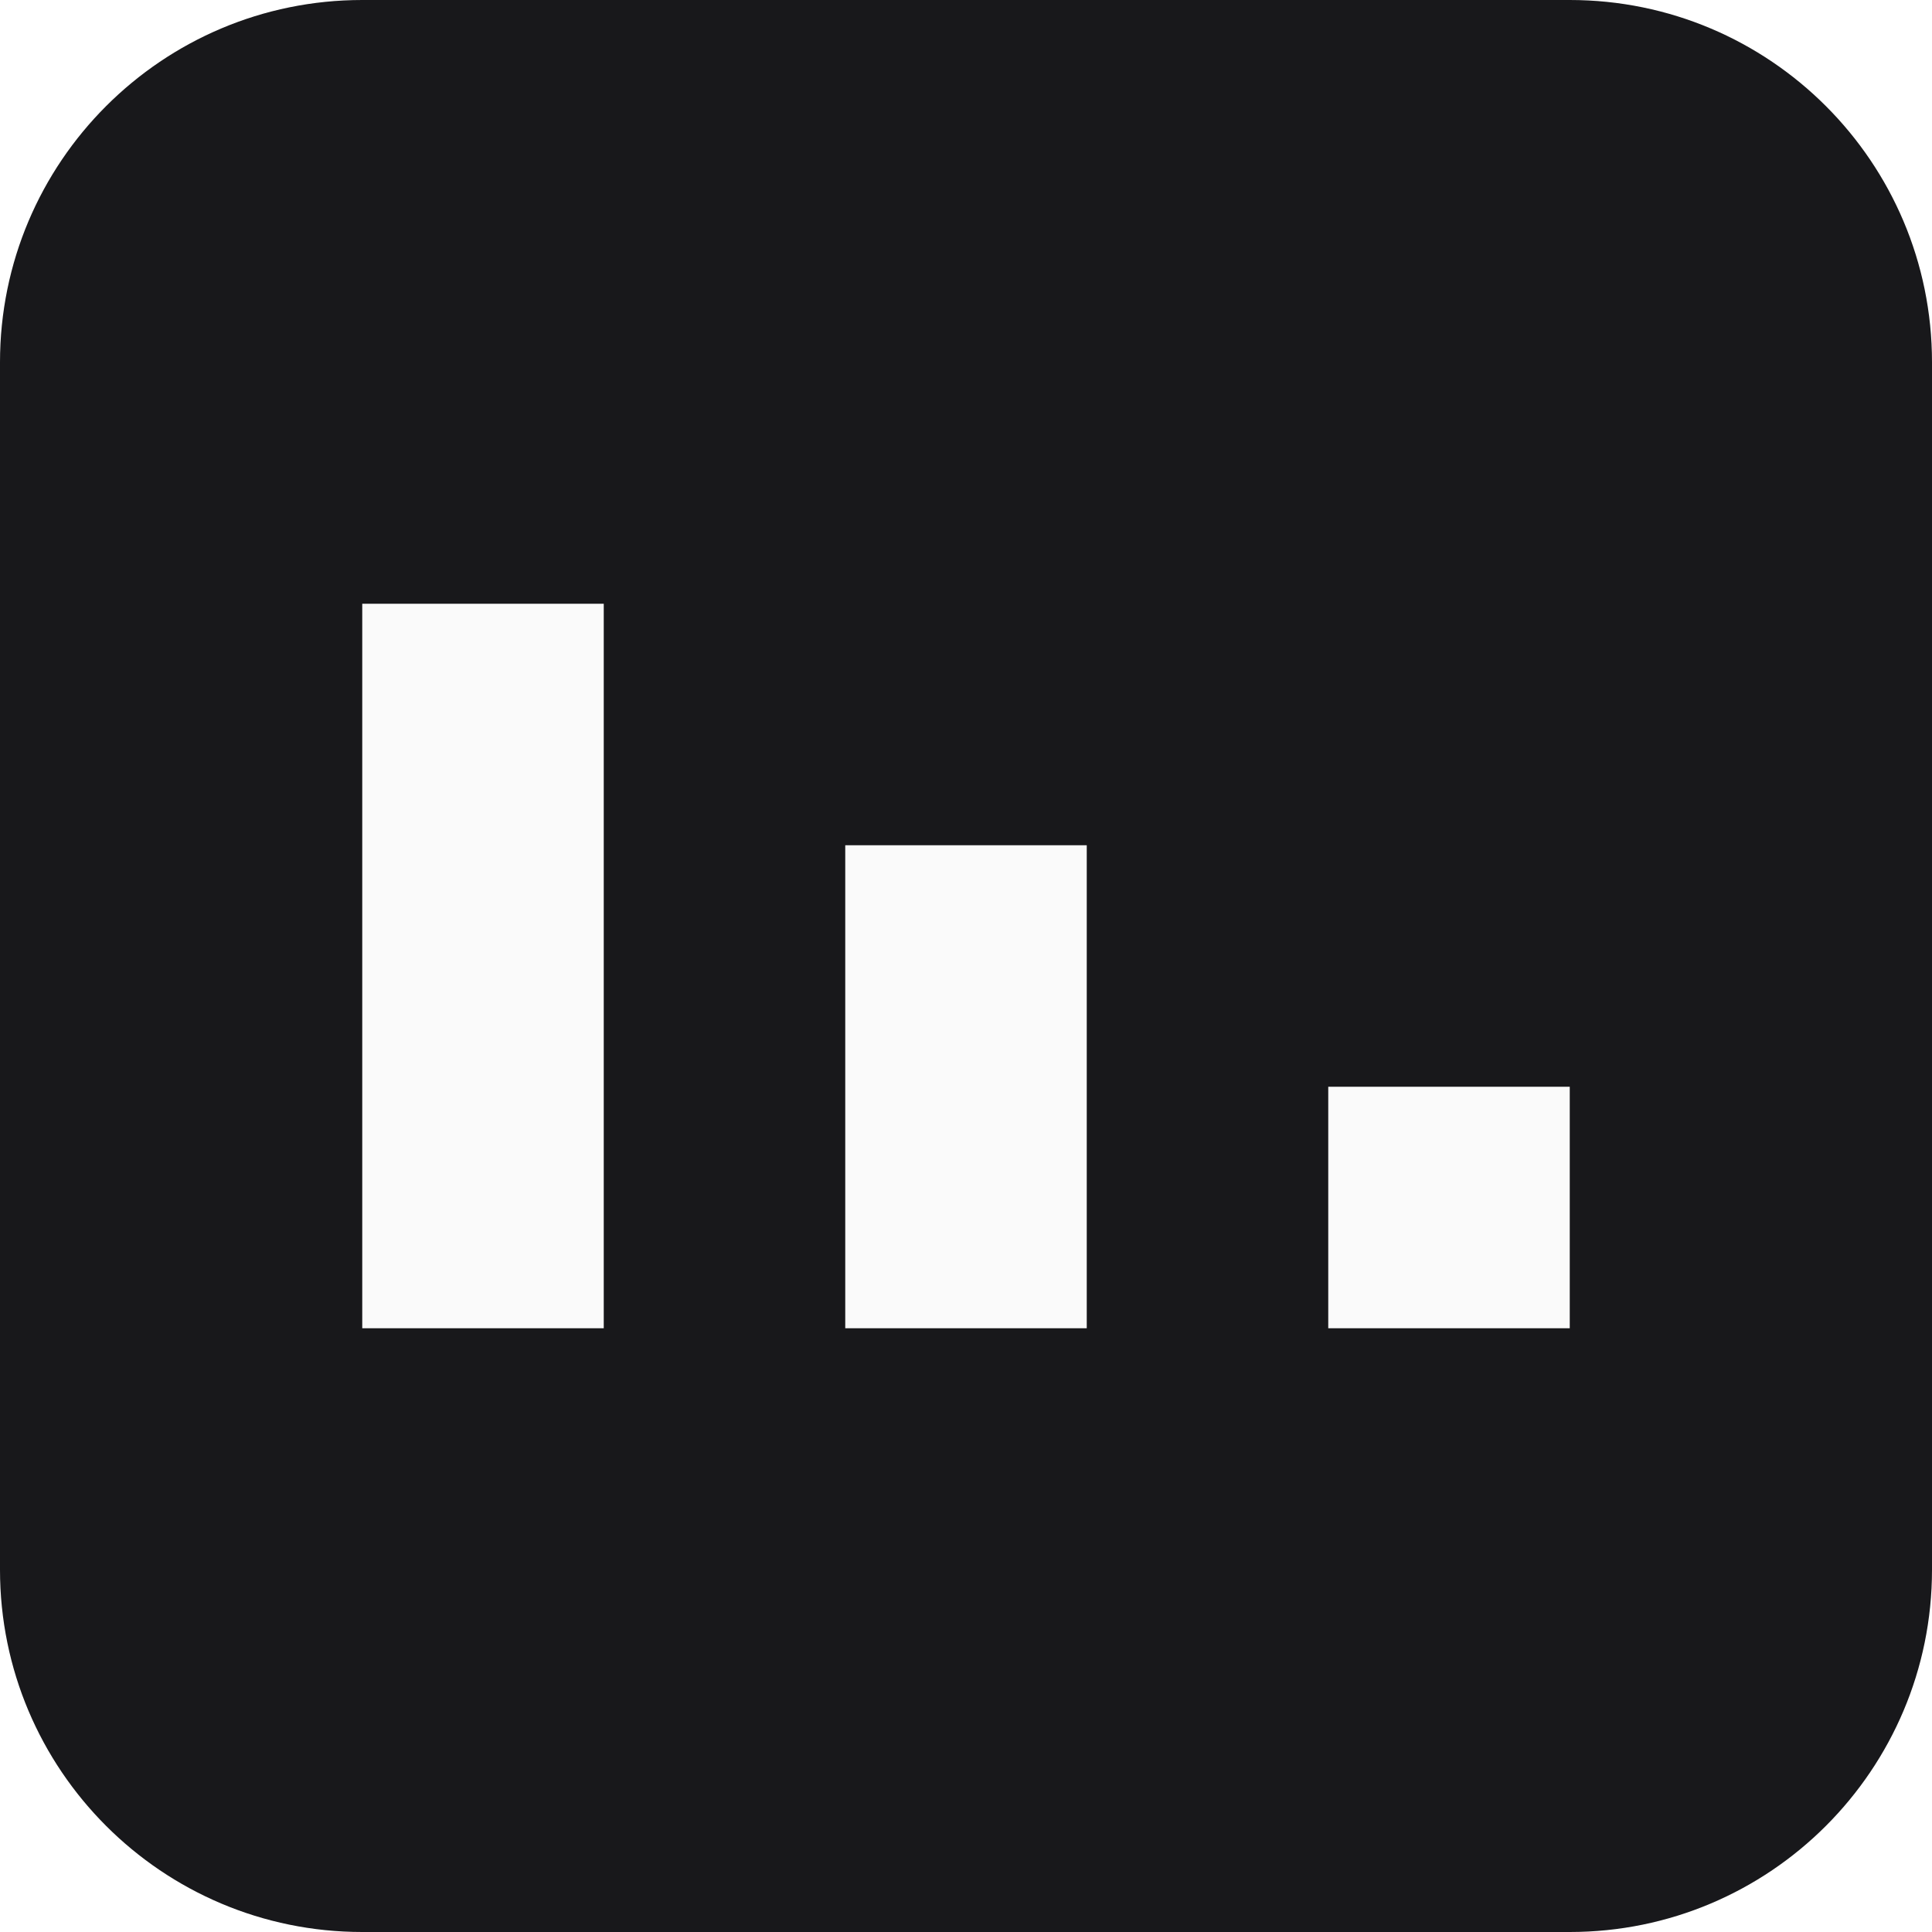
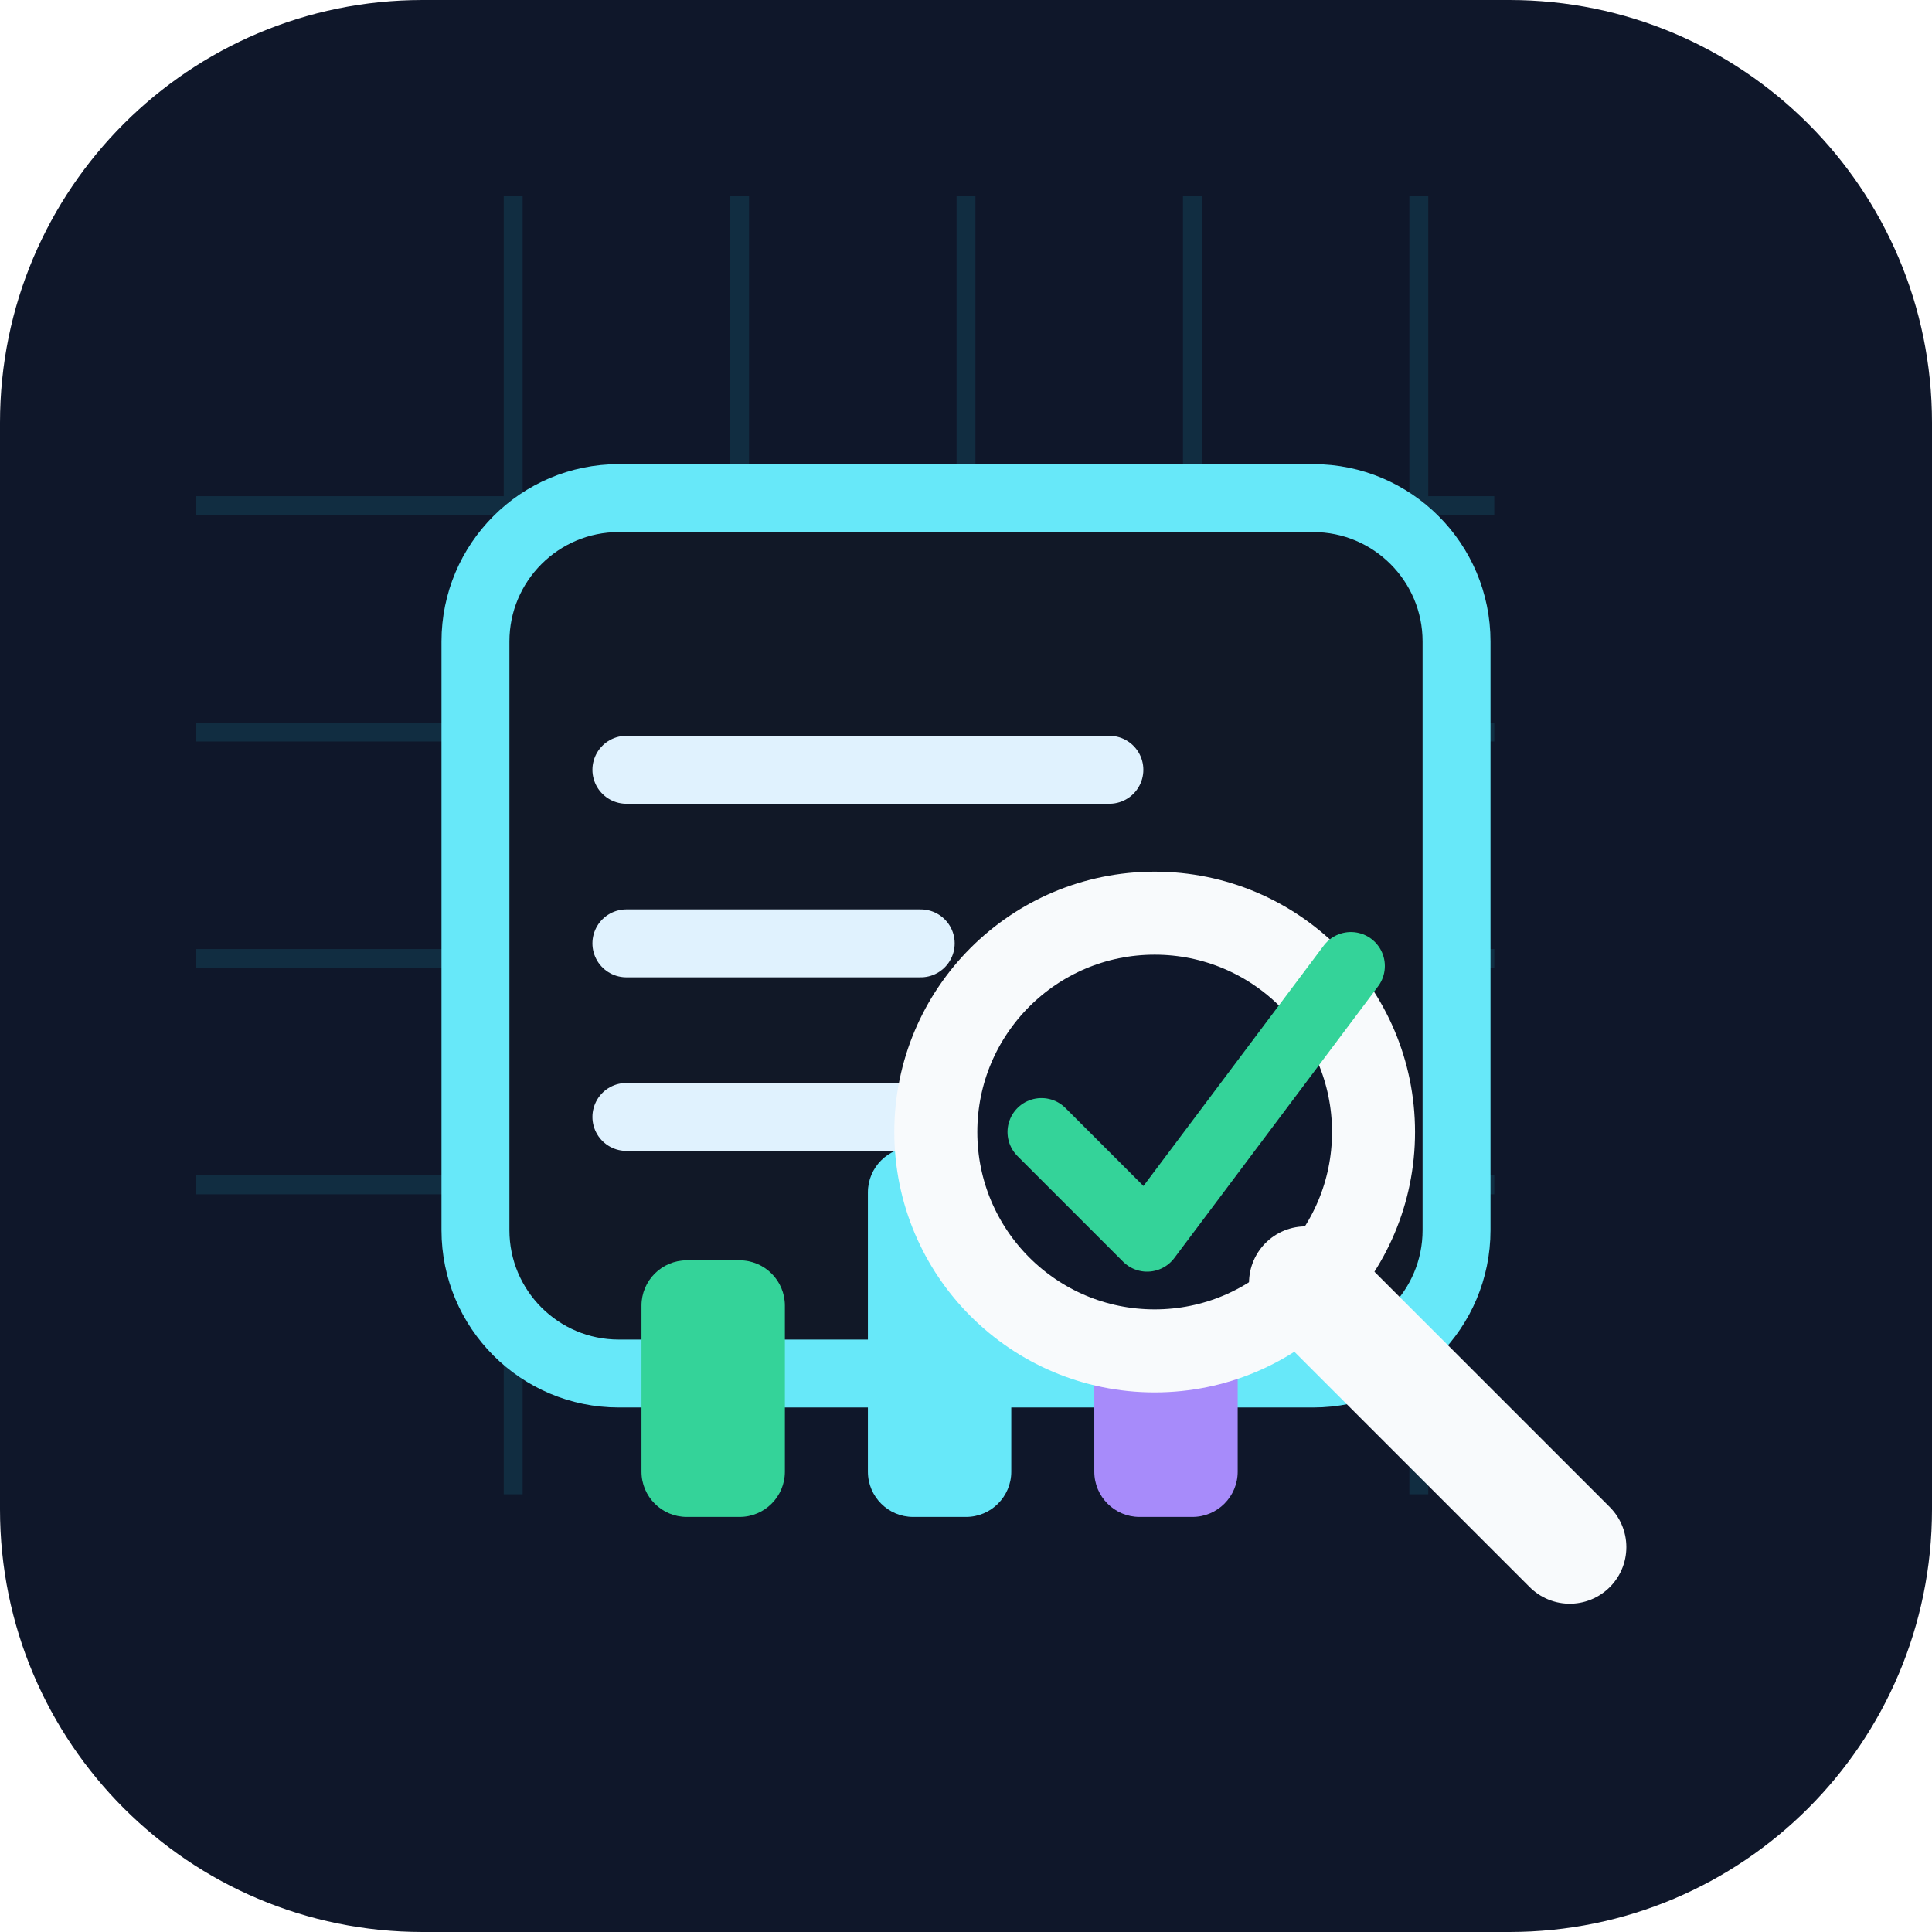
<svg xmlns="http://www.w3.org/2000/svg" viewBox="0 0 64 64" fill="none">
-   <rect width="64" height="64" rx="12" fill="#18181b" />
-   <path d="M12 44V20h8v24h-8zm16-16v16h8V28h-8zm16 8v8h8v-8h-8z" fill="#fafafa" />
+   <rect width="64" height="64" rx="14" fill="#0f172a" />
+   <path d="M6.5 16.75h43M6.5 24.25h43M6.5 31.75h43M6.5 39.25h43M17 6.5v43M24.5 6.5v43M32 6.5v43M39.5 6.5v43M47 6.5v43" stroke="#22d3ee" stroke-opacity=".12" stroke-width="0.625" />
+   <rect x="15.75" y="16.5" width="32.5" height="29" rx="4.75" fill="#111827" stroke="#67e8f9" stroke-width="2.25" />
+   <path d="M20.75 25.5h16M20.75 31.25h9.75M20.75 37h12" stroke="#e0f2fe" stroke-width="2.25" stroke-linecap="round" />
+   <rect x="21.25" y="41.75" width="4.75" height="8.5" rx="1.5" fill="#34d399" />
+   <rect x="28.75" y="38" width="4.75" height="12.25" rx="1.5" fill="#67e8f9" />
+   <rect x="36.25" y="34.25" width="4.75" height="16" rx="1.5" fill="#a78bfa" />
+   <circle cx="38.25" cy="37.5" r="7.25" fill="#0f172a" stroke="#f8fafc" stroke-width="2.75" />
+   <path d="M43.25 42.5l8.75 8.75" stroke="#f8fafc" stroke-width="3.75" stroke-linecap="round" />
+   <path d="M34.5 37.5l3.5 3.5 6.75-9" stroke="#34d399" stroke-width="2.25" stroke-linecap="round" stroke-linejoin="round" />
</svg>
